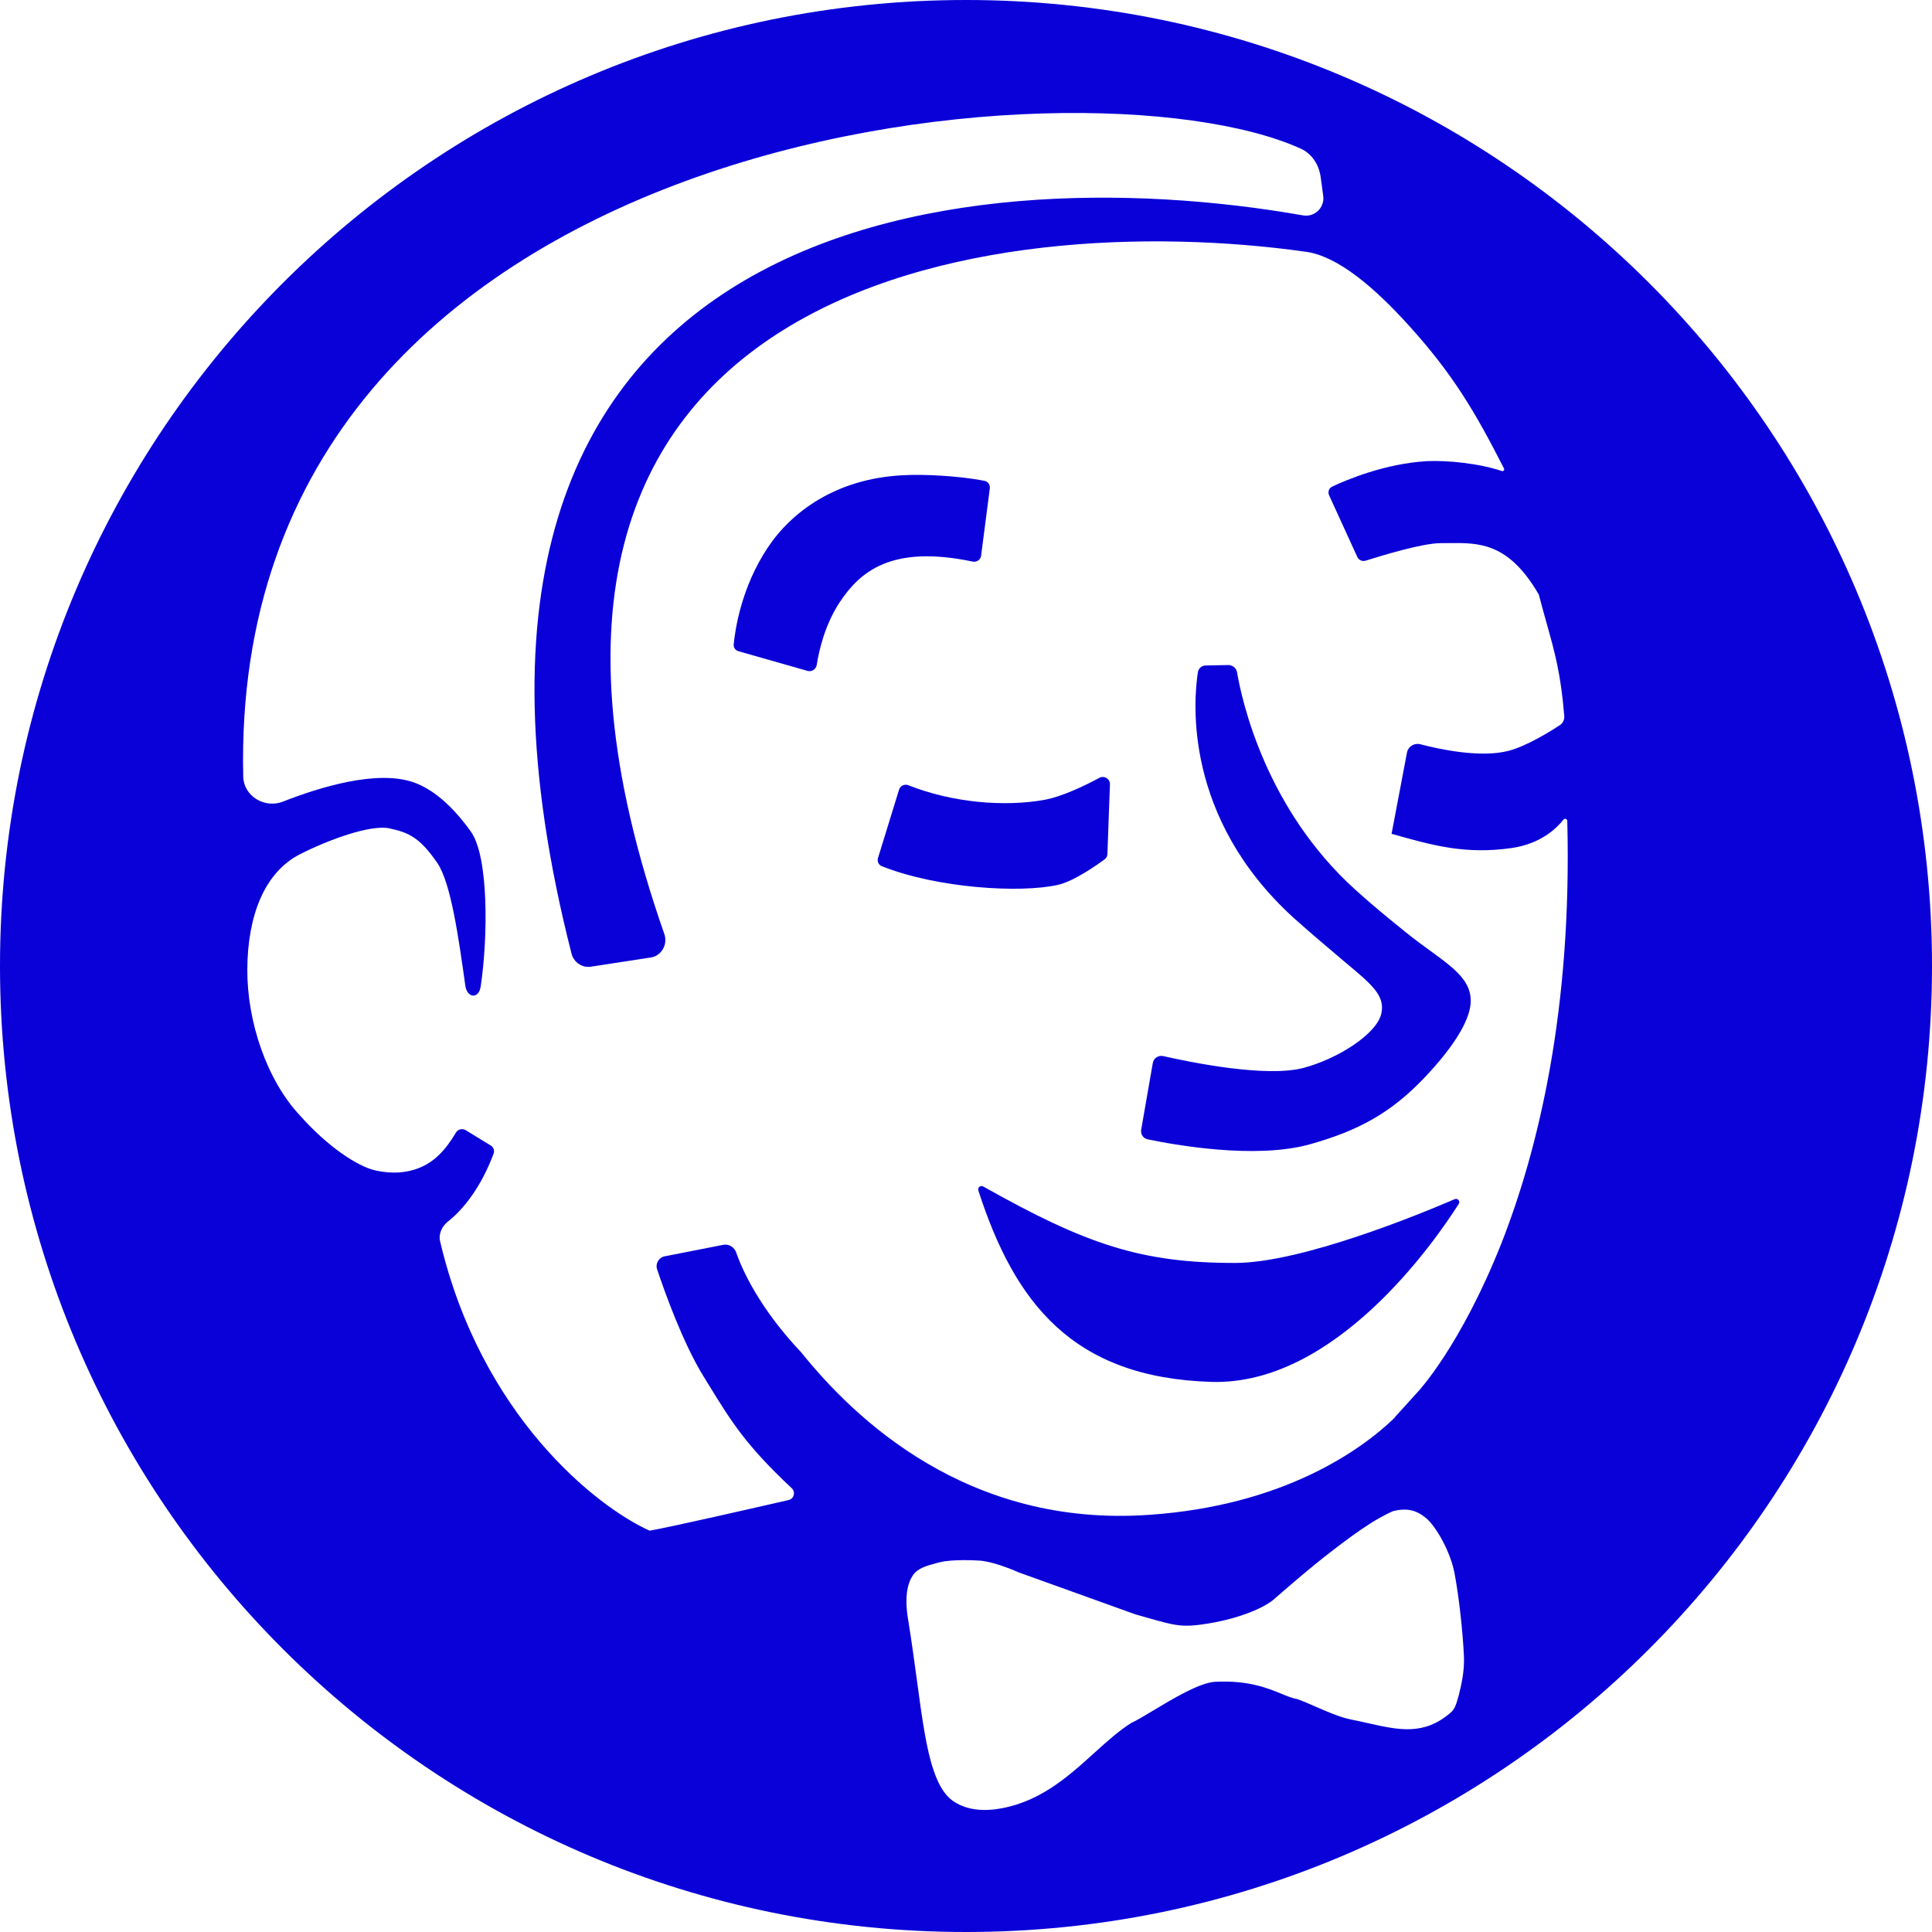
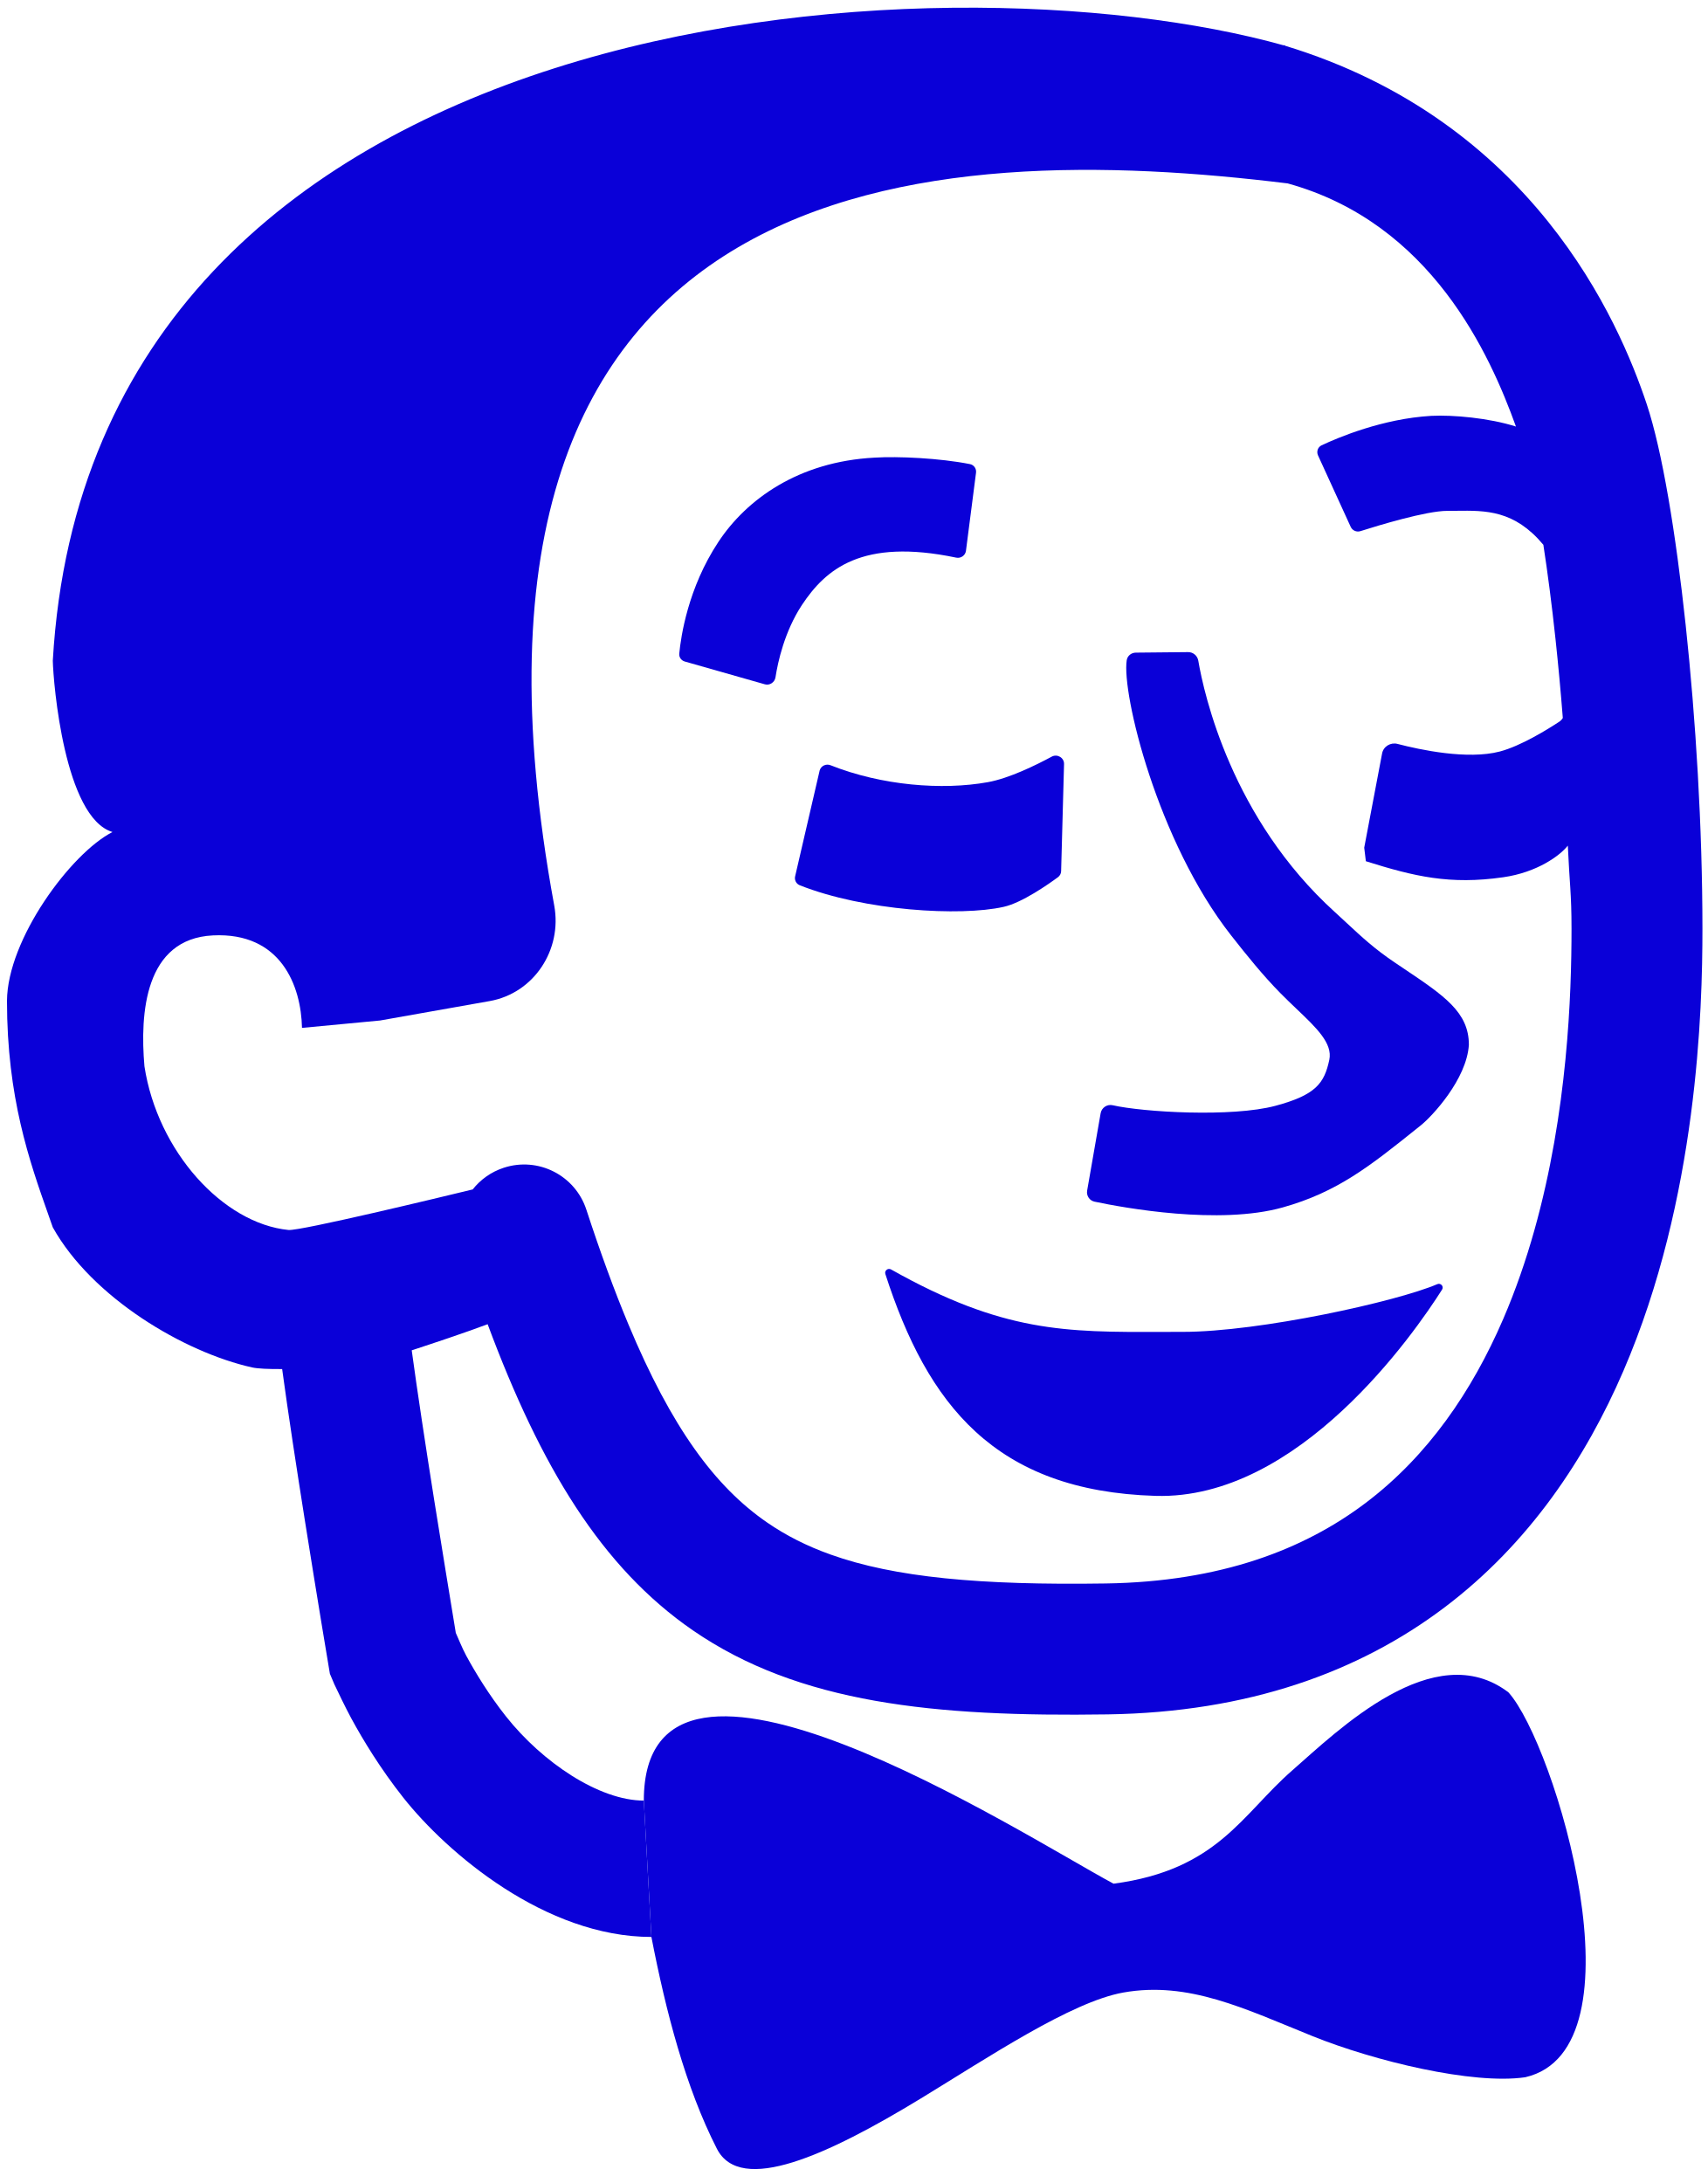
- <svg xmlns="http://www.w3.org/2000/svg" width="171" height="171" viewBox="0 0 171 171" fill="none">
-   <path d="M67.926 48.507C70.061 45.273 74.027 42.373 79.854 42.068C81.634 41.955 84.838 42.104 87.144 42.562C87.449 42.623 87.647 42.913 87.608 43.221L86.837 49.185C86.791 49.542 86.446 49.78 86.094 49.706C78.868 48.194 76.111 50.604 74.304 53.331C72.973 55.36 72.469 57.685 72.29 58.846C72.231 59.227 71.851 59.488 71.48 59.382L65.362 57.64C65.094 57.564 64.913 57.316 64.94 57.038C65.062 55.747 65.603 52.017 67.926 48.507Z" fill="#0A00D8" />
-   <path d="M79.576 69.891C79.683 69.544 80.068 69.369 80.406 69.503C84.309 71.054 88.929 71.428 92.423 70.796C94.054 70.501 96.112 69.489 97.304 68.846C97.728 68.616 98.257 68.934 98.24 69.416L98.016 75.598C98.01 75.778 97.925 75.945 97.78 76.052C97.098 76.555 95.023 78.022 93.613 78.324C90.31 79.062 83.001 78.63 78.053 76.67C77.765 76.556 77.619 76.238 77.711 75.942L79.576 69.891Z" fill="#0A00D8" />
-   <path d="M106.716 58.902L108.708 58.862C109.096 58.855 109.428 59.136 109.494 59.518C109.935 62.094 112.039 71.577 119.941 78.733C121.496 80.146 123.047 81.4 124.476 82.555C125.202 83.142 125.911 83.658 126.567 84.136L126.568 84.136L126.569 84.137C128.734 85.712 130.336 86.877 130.161 88.85C130.026 90.369 128.749 92.537 126.213 95.242C123.161 98.497 120.243 100.072 115.946 101.278C111.08 102.643 103.814 101.31 101.569 100.838C101.181 100.756 100.937 100.382 101.005 99.991L102.034 94.086C102.109 93.656 102.531 93.377 102.957 93.474C105.262 94 112.068 95.407 115.391 94.515C118.477 93.686 121.886 91.483 122.264 89.697C122.598 88.119 121.453 87.164 119.081 85.184L119.079 85.183C118.766 84.921 119.435 85.484 119.079 85.183C117.983 84.254 115.77 82.388 114.52 81.257C104.73 72.367 105.633 62.002 106.027 59.485C106.08 59.145 106.373 58.909 106.716 58.902Z" fill="#0A00D8" />
-   <path d="M109.296 111.783C115.196 111.783 125.698 107.453 128.746 106.141C129.014 106.025 129.268 106.311 129.112 106.558C126.995 109.893 118.177 122.637 107.228 122.31C94.931 121.943 89.802 115.303 86.592 105.366C86.508 105.107 86.789 104.882 87.027 105.016C96.179 110.17 101.028 111.783 109.296 111.783Z" fill="#0A00D8" />
-   <path fill-rule="evenodd" clip-rule="evenodd" d="M85.5 171C132.72 171 171 132.72 171 85.5C171 38.28 132.72 0 85.5 0C38.28 0 0 38.28 0 85.5C0 132.72 38.28 171 85.5 171ZM124.723 28.839C128.564 33.086 130.553 36.422 133.12 41.472C133.183 41.596 133.06 41.736 132.928 41.691C130.869 40.996 128.011 40.73 126.286 40.817C122.565 41.034 119.166 42.477 117.912 43.068C117.622 43.205 117.506 43.547 117.639 43.839L120.134 49.295C120.263 49.577 120.582 49.717 120.878 49.623C122.235 49.192 125.903 48.074 127.507 48.074C127.738 48.074 127.968 48.071 128.197 48.069C130.916 48.036 133.514 48.004 136.201 52.627C136.447 53.579 136.68 54.408 136.896 55.18C137.613 57.735 138.156 59.671 138.451 63.379C138.476 63.697 138.331 64.004 138.064 64.179C137.19 64.755 135.135 66.034 133.516 66.456C131.052 67.1 127.435 66.324 125.71 65.874C125.181 65.736 124.634 66.068 124.532 66.605L123.167 73.801L123.293 73.836C126.805 74.827 129.704 75.645 133.791 75.059C136.395 74.685 137.803 73.284 138.382 72.54C138.477 72.417 138.715 72.487 138.719 72.643C139.152 89.439 136.134 101.764 132.906 110.002C129.276 119.158 125.523 123.156 125.523 123.156L123.449 125.445V125.475C120.398 128.436 113.503 133.245 101.819 134.069C85.589 135.259 75.565 125.475 70.928 119.714C67.174 115.734 65.688 112.374 65.162 110.861C64.998 110.39 64.512 110.08 64.023 110.176L58.843 111.193C58.312 111.297 57.99 111.834 58.161 112.347C58.818 114.312 60.436 118.862 62.279 121.839C62.455 122.123 62.623 122.398 62.788 122.665C64.741 125.838 66.026 127.926 70.075 131.72C70.433 132.055 70.28 132.656 69.803 132.766C66.896 133.434 59.241 135.184 57.496 135.479C52.757 133.346 42.583 125.281 38.953 109.867C38.795 109.2 39.131 108.521 39.669 108.098C40.989 107.058 42.563 105.119 43.69 102.106C43.79 101.838 43.682 101.539 43.439 101.39L41.212 100.029C40.916 99.848 40.529 99.953 40.352 100.251C39.389 101.872 38.383 102.882 37.034 103.398C36.062 103.771 34.822 103.948 33.227 103.594C31.633 103.239 28.976 101.468 26.558 98.741C23.629 95.628 21.86 90.44 21.89 85.771C21.921 81.071 23.385 77.222 26.558 75.605C28.99 74.365 32.789 72.953 34.467 73.319C36.145 73.685 37.124 74.082 38.7 76.371C39.91 78.129 40.593 83.013 41.177 87.184L41.182 87.222C41.341 88.361 42.379 88.445 42.547 87.308C43.201 82.883 43.252 75.844 41.69 73.624C40.103 71.396 38.364 69.855 36.593 69.24C33.375 68.123 28.35 69.652 25.044 70.95C23.431 71.583 21.568 70.471 21.529 68.739C20.212 11.087 95.883 4.407 115.132 13.159C116.134 13.615 116.747 14.593 116.894 15.685L117.118 17.347C117.257 18.379 116.352 19.244 115.327 19.063C84.978 13.727 33.869 18.919 50.588 84.414C50.78 85.165 51.523 85.681 52.289 85.563L57.609 84.745C58.558 84.599 59.118 83.576 58.801 82.671C38.441 24.533 88.221 18.427 115.599 22.285C118.433 22.684 121.669 25.461 124.723 28.839ZM123.279 133.757C124.55 133.428 125.4 133.684 126.211 134.359C127.021 135.004 128.437 137.337 128.779 139.462C129.147 141.484 129.461 144.32 129.57 146.57C129.635 147.932 129.325 149.194 129.124 150.006L129.123 150.011L129.078 150.171C128.879 150.881 128.772 151.262 128.363 151.612C126.01 153.623 123.8 153.126 121.106 152.521C120.617 152.411 120.112 152.297 119.587 152.195C118.598 151.999 117.38 151.465 116.348 151.013C115.741 150.746 115.198 150.508 114.804 150.384C114.383 150.313 113.94 150.131 113.416 149.915C112.179 149.407 110.489 148.712 107.565 148.853C106.193 148.919 103.792 150.362 102.011 151.432C101.211 151.913 100.536 152.319 100.136 152.49C99.027 153.186 97.967 154.146 96.855 155.152C94.471 157.309 91.848 159.682 87.993 160.151C86.117 160.36 84.986 159.842 84.336 159.397C83.716 158.951 83.139 158.176 82.651 156.742C81.979 154.829 81.595 151.986 81.149 148.675C80.926 147.027 80.688 145.262 80.391 143.438C80.016 141.255 80.35 140.109 80.796 139.433C81.22 138.791 82.049 138.572 82.967 138.328L83.112 138.29C84.313 137.969 86.58 138.123 86.58 138.123C86.58 138.123 87.69 138.084 90.198 139.183L100.494 142.887C100.911 143.003 101.283 143.109 101.62 143.205C104.055 143.898 104.651 144.068 106.938 143.696C109.741 143.239 112.044 142.26 112.875 141.445C112.94 141.389 113.005 141.333 112.878 141.443C114.416 140.111 116.07 138.678 117.796 137.351C119.065 136.368 120.279 135.477 121.296 134.833C122.312 134.19 123.191 133.79 123.279 133.757Z" fill="#0A00D8" />
+ <svg xmlns="http://www.w3.org/2000/svg" width="79" height="101" viewBox="0 0 79 101" fill="none">
+   <path d="M33.236 25.074C34.529 23.114 36.931 21.358 40.461 21.173C41.539 21.105 43.48 21.195 44.877 21.473C45.061 21.509 45.182 21.685 45.157 21.871L44.691 25.484C44.663 25.7 44.454 25.844 44.241 25.8C39.863 24.884 38.194 26.344 37.099 27.995C36.293 29.224 35.988 30.633 35.879 31.336C35.843 31.567 35.613 31.725 35.389 31.661L31.682 30.606C31.52 30.559 31.411 30.409 31.427 30.241C31.501 29.459 31.829 27.2 33.236 25.074Z" fill="#0A00D8" />
+   <path d="M66.496 59.414C64.65 60.21 58.289 61.621 54.715 61.621C54.38 61.621 54.055 61.622 53.738 61.623C49.303 61.637 46.4 61.647 41.226 58.733C41.082 58.652 40.912 58.788 40.962 58.945C42.907 64.965 46.013 68.986 53.462 69.209C60.094 69.407 65.436 61.687 66.718 59.667C66.813 59.518 66.659 59.345 66.496 59.414Z" fill="#0A00D8" />
+   <path d="M37.924 35.64C37.989 35.43 38.222 35.323 38.426 35.405C40.791 36.344 43.59 36.571 45.706 36.188C46.694 36.01 47.94 35.396 48.662 35.006C48.919 34.868 49.24 35.06 49.229 35.352L49.094 40.308C49.09 40.417 49.038 40.518 48.95 40.583C48.538 40.888 47.281 41.776 46.426 41.959C44.426 42.406 39.998 42.145 37.001 40.958C36.827 40.889 36.739 40.696 36.794 40.517L37.924 35.64Z" fill="#0A00D8" />
+   <path d="M54.965 30.171L52.547 30.195C52.338 30.199 52.161 30.342 52.129 30.548C51.891 32.072 53.546 38.929 56.959 43.278C57.676 44.192 58.434 45.134 59.251 45.962C59.497 46.212 59.746 46.449 59.983 46.675C60.906 47.553 61.662 48.272 61.502 49.032C61.273 50.114 60.882 50.659 59.012 51.161C56.999 51.702 52.877 51.455 51.481 51.136C51.223 51.077 50.968 51.246 50.922 51.507L50.298 55.084C50.257 55.321 50.405 55.547 50.64 55.597C52 55.883 56.401 56.69 59.349 55.863C61.878 55.154 63.387 53.946 65.552 52.213L65.742 52.061C66.243 51.66 67.862 49.941 67.959 48.336C67.959 46.832 66.82 46.068 64.933 44.803C64.797 44.712 64.658 44.618 64.516 44.522C63.593 43.9 62.998 43.346 62.321 42.717C62.145 42.553 61.963 42.384 61.768 42.207C56.982 37.873 55.708 32.128 55.44 30.568C55.401 30.337 55.2 30.166 54.965 30.171Z" fill="#0A00D8" />
+   <path d="M29.787 83.307L30.138 89.616C30.806 93.065 31.721 96.581 33.167 99.414C34.262 101.561 38.291 99.714 42.608 97.086C45.703 95.201 49.551 92.622 51.965 92.189C54.99 91.647 57.609 92.948 60.726 94.205C63.568 95.352 68.138 96.463 70.568 96.107C76.187 94.811 71.954 80.7 69.789 78.299C66.347 75.684 61.892 80.072 59.786 81.912C57.455 83.947 56.334 86.514 51.519 87.152C47.227 84.844 29.787 73.576 29.787 83.307Z" fill="#0A00D8" />
+   <path fill-rule="evenodd" clip-rule="evenodd" d="M11.666 63.267C11.928 63.325 12.438 63.346 13.054 63.341C13.329 65.371 13.73 67.98 14.102 70.328C14.388 72.128 14.663 73.819 14.867 75.059C14.969 75.68 15.054 76.188 15.113 76.541C15.142 76.718 15.097 76.447 15.113 76.541L15.263 77.441L15.47 77.928C15.509 78.017 15.398 77.777 15.47 77.928C15.612 78.229 15.985 79.009 16.254 79.505C16.789 80.49 17.591 81.819 18.655 83.165C20.685 85.734 25.234 89.616 30.138 89.616L29.787 83.307C27.725 83.307 25.087 81.535 23.407 79.409C22.616 78.408 21.999 77.39 21.577 76.615C21.369 76.232 21.188 75.759 21.088 75.547C21.029 75.197 21.189 76.163 21.088 75.547C20.885 74.314 20.368 71.165 20.085 69.38C19.698 66.937 19.306 64.373 19.049 62.475C20.054 62.145 21.387 61.704 22.561 61.267C25.016 67.861 27.822 72.515 32.057 75.431C36.97 78.813 43.221 79.44 51.25 79.319C57.74 79.22 62.863 77.366 66.828 74.373C70.761 71.404 73.373 67.453 75.11 63.423C78.551 55.444 78.765 46.673 78.765 42.975C78.765 38.288 78.455 33.258 77.991 28.93C77.536 24.689 76.905 20.853 76.187 18.696C74.897 14.829 70.896 5.583 59.428 2.108C59.252 2.054 59.604 2.128 59.428 2.108C43.536 -2.354 4.212 -0.105 2.443 30.568C2.467 31.617 2.982 37.826 5.204 38.495C3.282 39.475 0.341 43.459 0.323 46.306C0.323 50.778 1.361 53.719 2.236 56.198L2.236 56.199C2.306 56.397 2.375 56.593 2.443 56.786C4.26 60.041 8.522 62.568 11.666 63.267ZM25.642 41.895C19.256 7.221 43.395 6.501 59.577 8.486C66.218 10.32 68.932 16.393 70.137 19.735C68.899 19.34 67.234 19.189 66.218 19.24C63.964 19.372 61.905 20.245 61.145 20.603C60.969 20.686 60.899 20.894 60.98 21.071L62.491 24.375C62.569 24.546 62.763 24.631 62.942 24.574C63.764 24.313 65.986 23.636 66.957 23.636C67.097 23.636 67.237 23.634 67.375 23.633C68.745 23.616 70.064 23.6 71.405 25.205C71.603 26.491 71.795 27.963 71.968 29.576C72.093 30.744 72.207 31.966 72.305 33.218C72.265 33.286 72.21 33.346 72.141 33.391C71.611 33.74 70.366 34.515 69.386 34.771C67.893 35.16 65.702 34.691 64.657 34.418C64.337 34.334 64.005 34.535 63.944 34.86L63.117 39.219L63.193 39.846C65.439 40.552 67.077 40.943 69.552 40.587C71.13 40.361 72.187 39.575 72.537 39.124C72.612 40.827 72.708 41.32 72.708 42.975C72.708 43.716 72.697 44.635 72.655 45.686C72.493 49.703 71.862 55.658 69.548 61.025C68.105 64.371 66.06 67.363 63.179 69.539C60.329 71.69 56.48 73.181 51.158 73.262C45.349 73.35 41.383 72.982 38.418 71.92C37.319 71.527 36.358 71.038 35.492 70.441C33.082 68.782 31.071 66.055 29.069 61.261C28.425 59.72 27.782 57.966 27.128 55.965C26.607 54.375 24.897 53.508 23.307 54.028C22.718 54.221 22.227 54.578 21.87 55.031C20.475 55.37 13.884 56.961 13.346 56.907C10.317 56.604 7.289 53.272 6.683 49.335C6.469 46.877 6.699 43.435 9.849 43.278C12.999 43.121 13.932 45.612 13.972 47.557L17.586 47.215L22.657 46.316C24.704 45.953 26.019 43.941 25.642 41.895Z" fill="#0A00D8" />
</svg>
